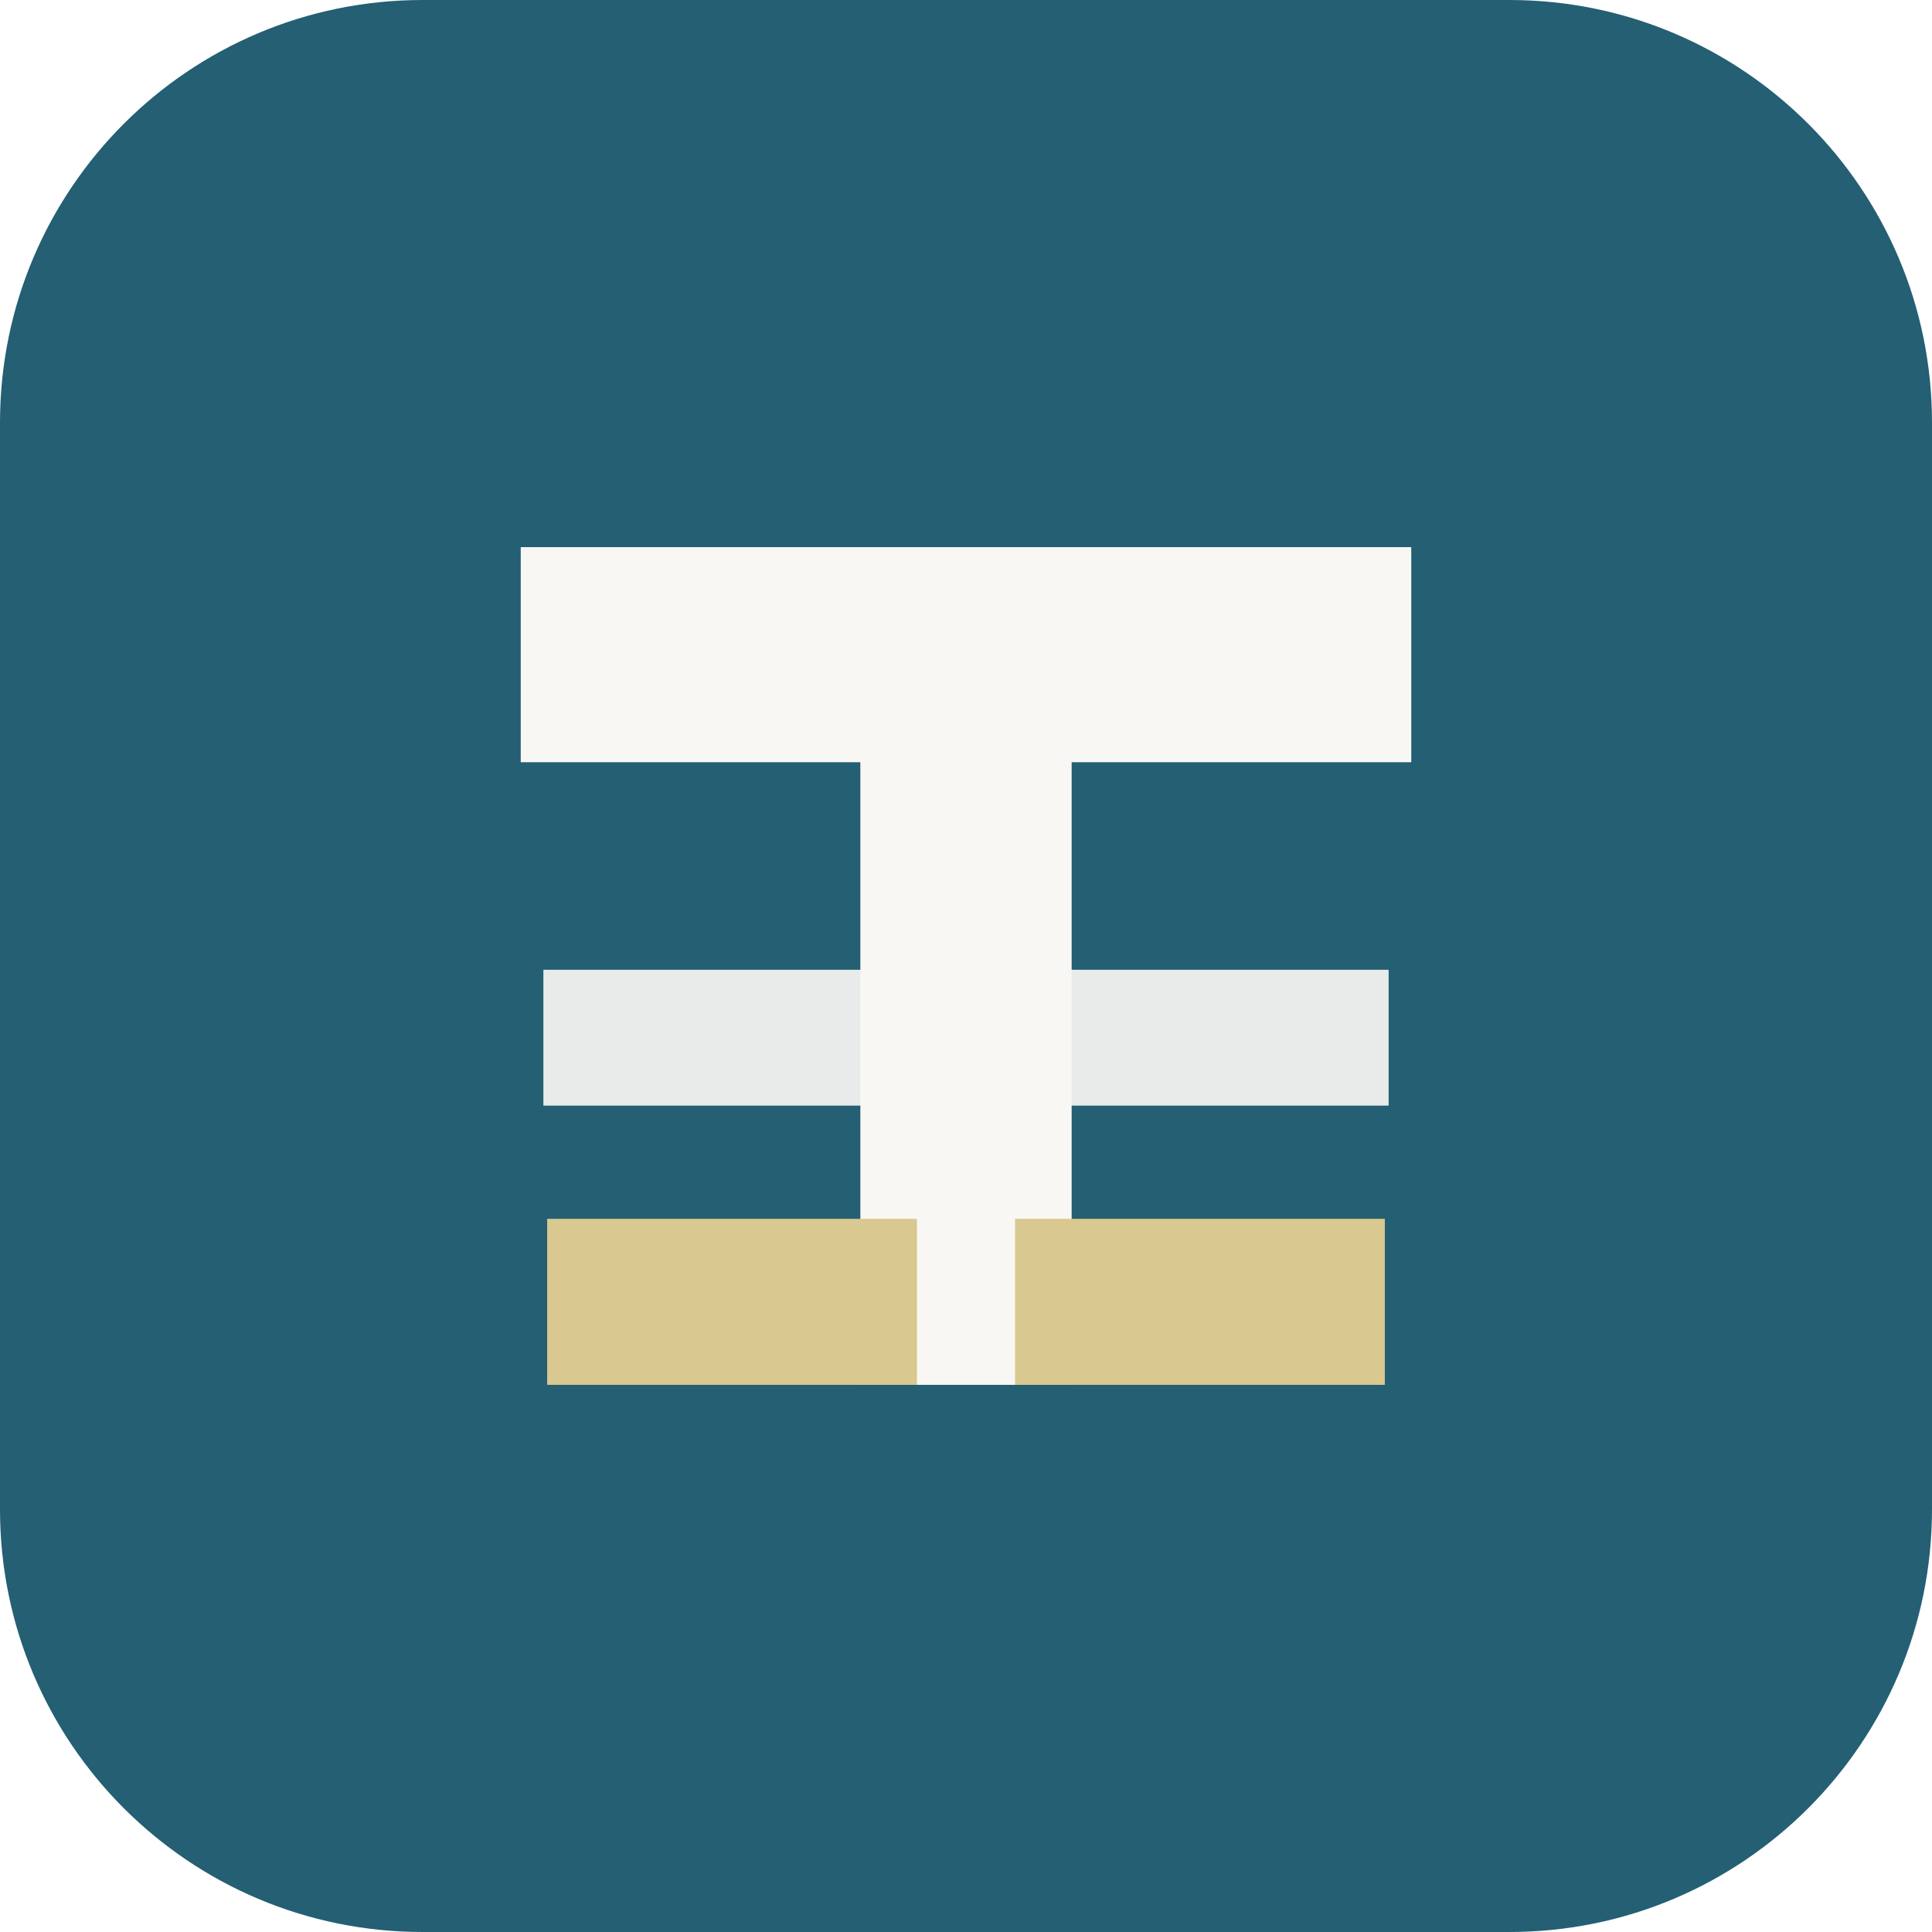
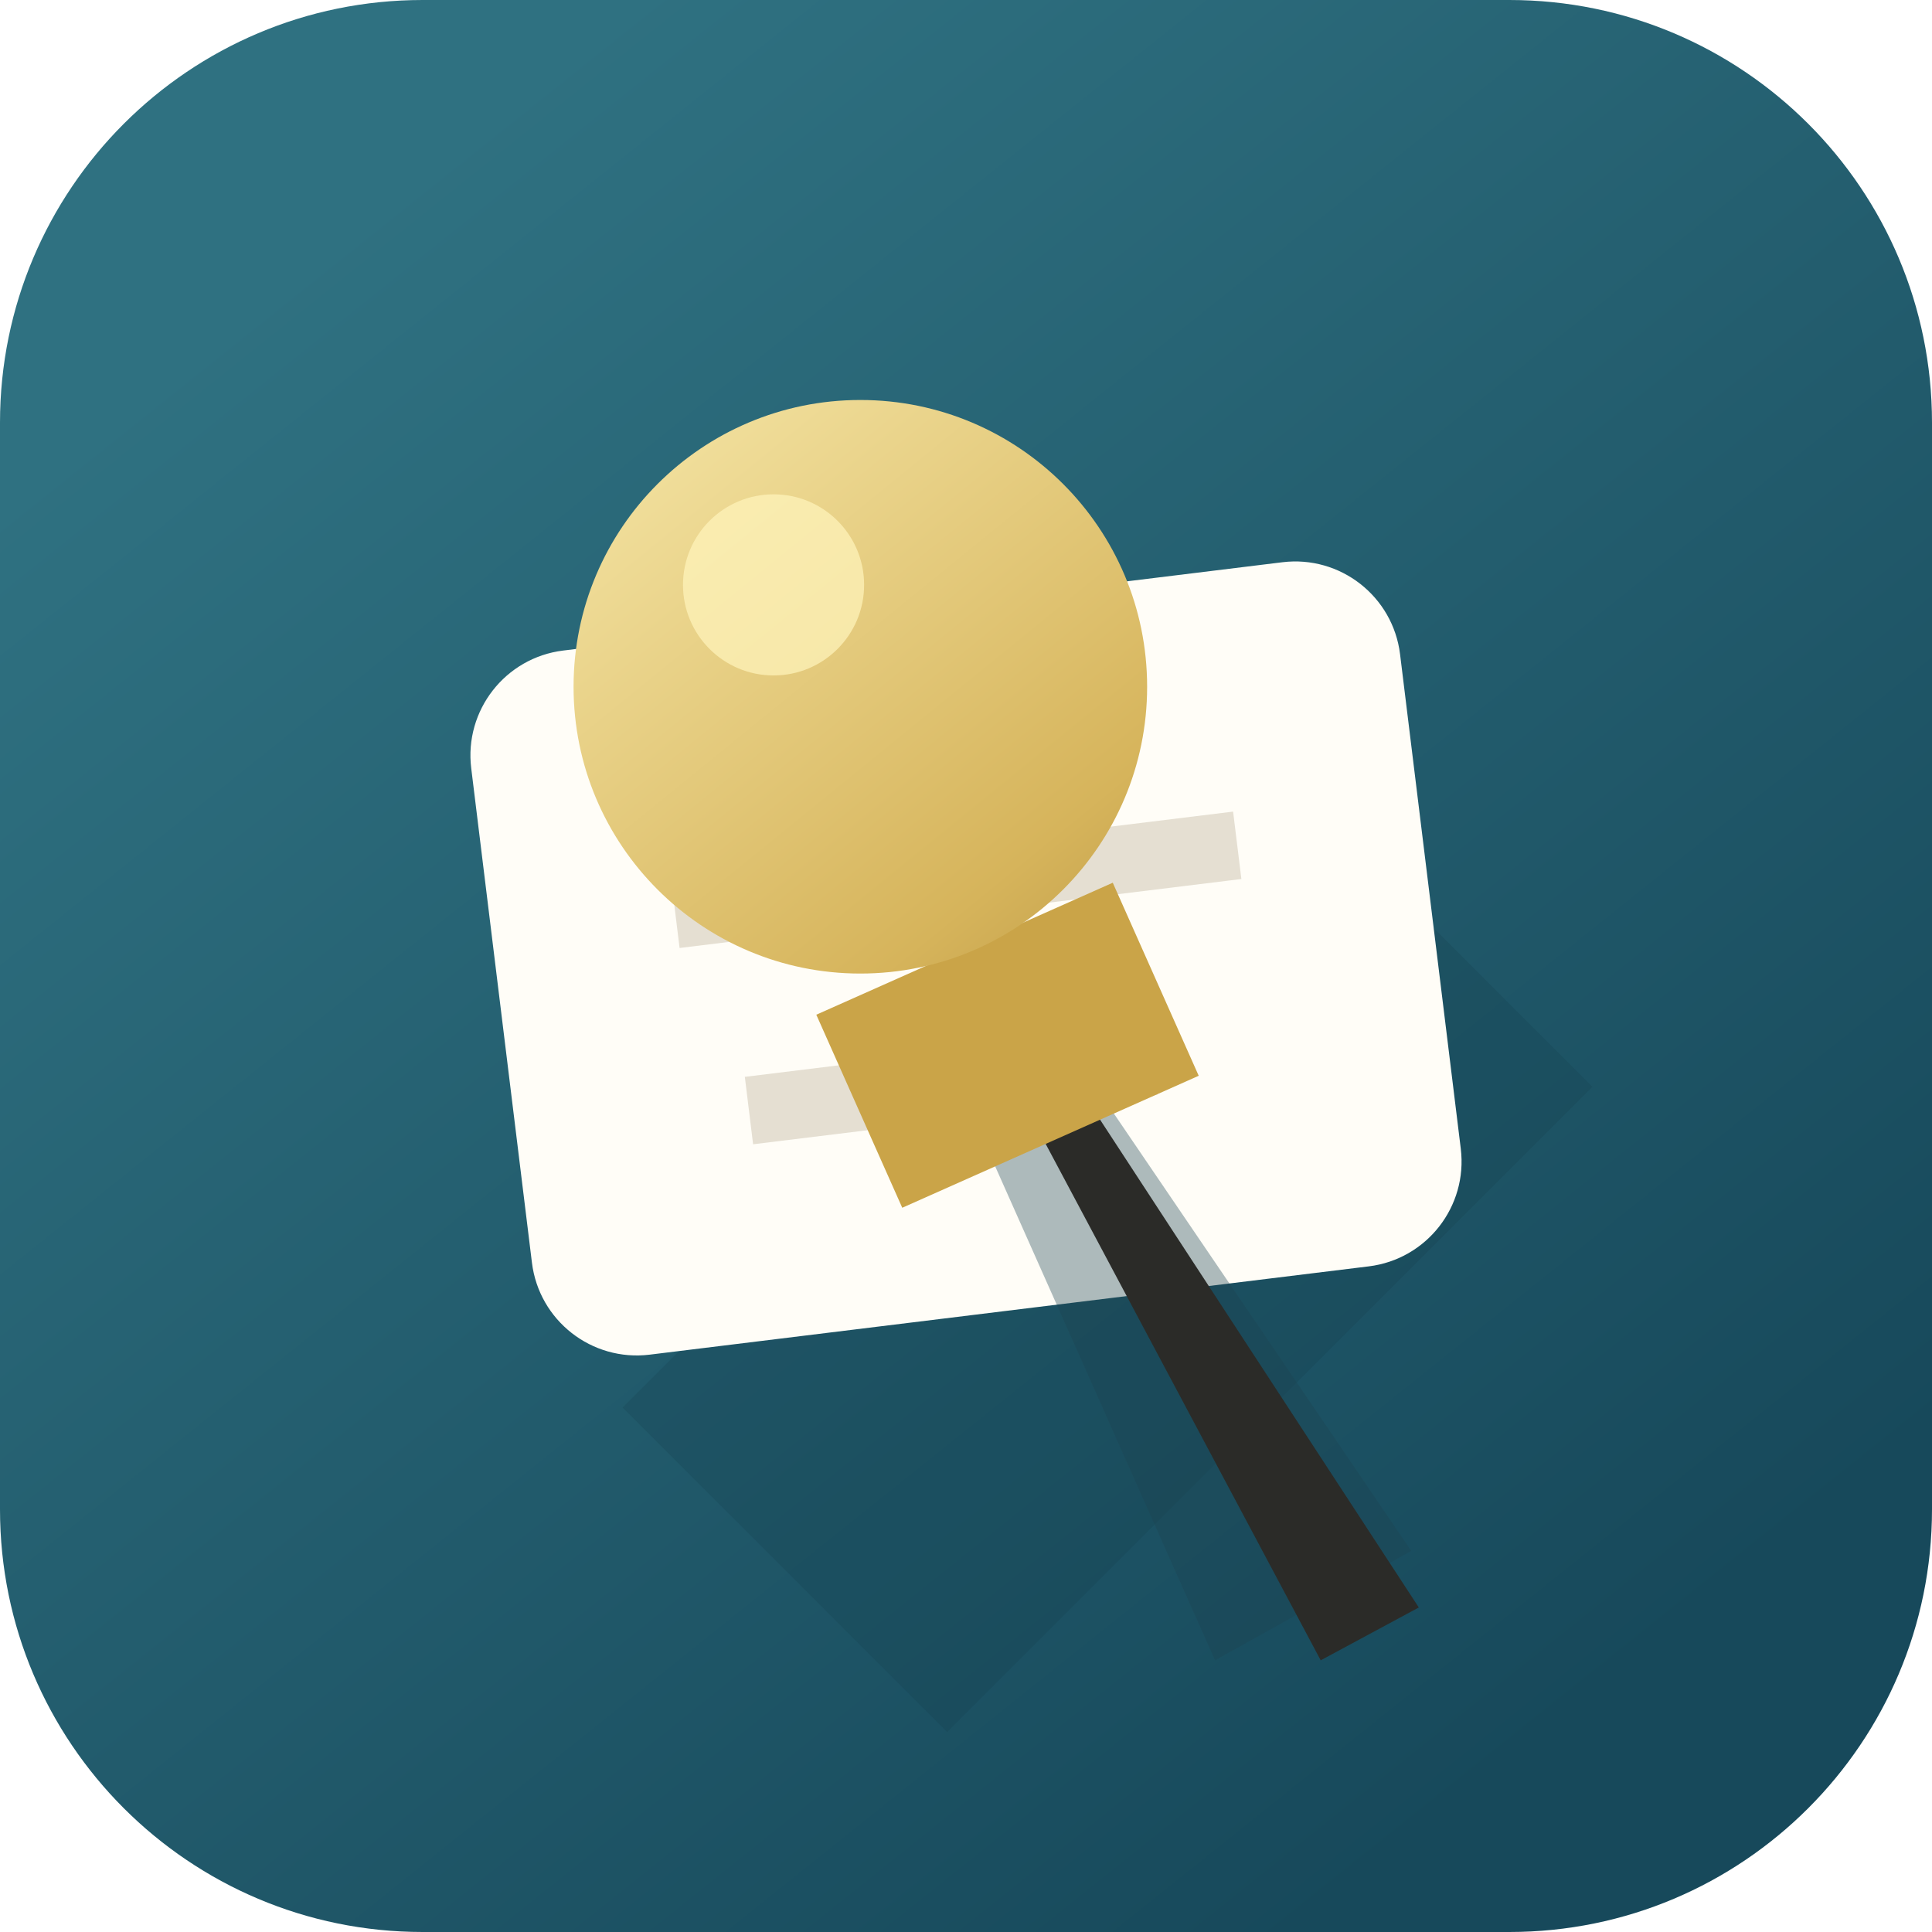
- <svg xmlns="http://www.w3.org/2000/svg" viewBox="0 0 1024 1024" role="img" aria-label="Tacket icon">
-   <rect width="1024" height="1024" rx="224" fill="#245f73" />
-   <path d="M276 290h472v114H568v330H456V404H276z" fill="#f8f7f4" />
-   <path d="M290 646h196v88H290zM538 646h196v88H538z" fill="#d9c88f" />
-   <path d="M288 514h448v72H288z" fill="#f8f7f4" opacity=".92" />
+ <svg xmlns="http://www.w3.org/2000/svg" viewBox="0 0 512 512" role="img" aria-labelledby="title desc">
+   <defs>
+     <linearGradient id="field" x1="96" x2="416" y1="56" y2="456" gradientUnits="userSpaceOnUse">
+       <stop offset="0" stop-color="#2f7181" />
+       <stop offset="1" stop-color="#17495b" />
+     </linearGradient>
+     <linearGradient id="brass" x1="164" x2="330" y1="128" y2="332" gradientUnits="userSpaceOnUse">
+       <stop offset="0" stop-color="#f1df9c" />
+       <stop offset=".55" stop-color="#d6b45b" />
+       <stop offset="1" stop-color="#9f7a2d" />
+     </linearGradient>
+   </defs>
+   <rect width="512" height="512" rx="112" fill="url(#field)" />
+   <path fill="#103947" opacity=".22" d="M165 373 336 202l86 86-171 171z" />
+   <rect x="132" y="160" width="248" height="188" rx="28" fill="#fffdf7" transform="rotate(-7 256 254)" />
+   <path fill="#e5dfd2" d="M181 224h150v18H181zm13 54h108v18H194z" transform="rotate(-7 256 254)" />
+   <path fill="#1d4250" opacity=".36" d="M272 261 374 411l-52 29-73-164z" />
+   <path fill="#2b2b28" d="M261 250 376 426l-26 14-98-184z" />
+   <path fill="#caa448" d="M224 249h86v56h-86z" transform="rotate(-24 267 277)" />
+   <circle cx="228" cy="182" r="76" fill="url(#brass)" />
+   <circle cx="205" cy="155" r="24" fill="#fff4bb" opacity=".72" />
</svg>
